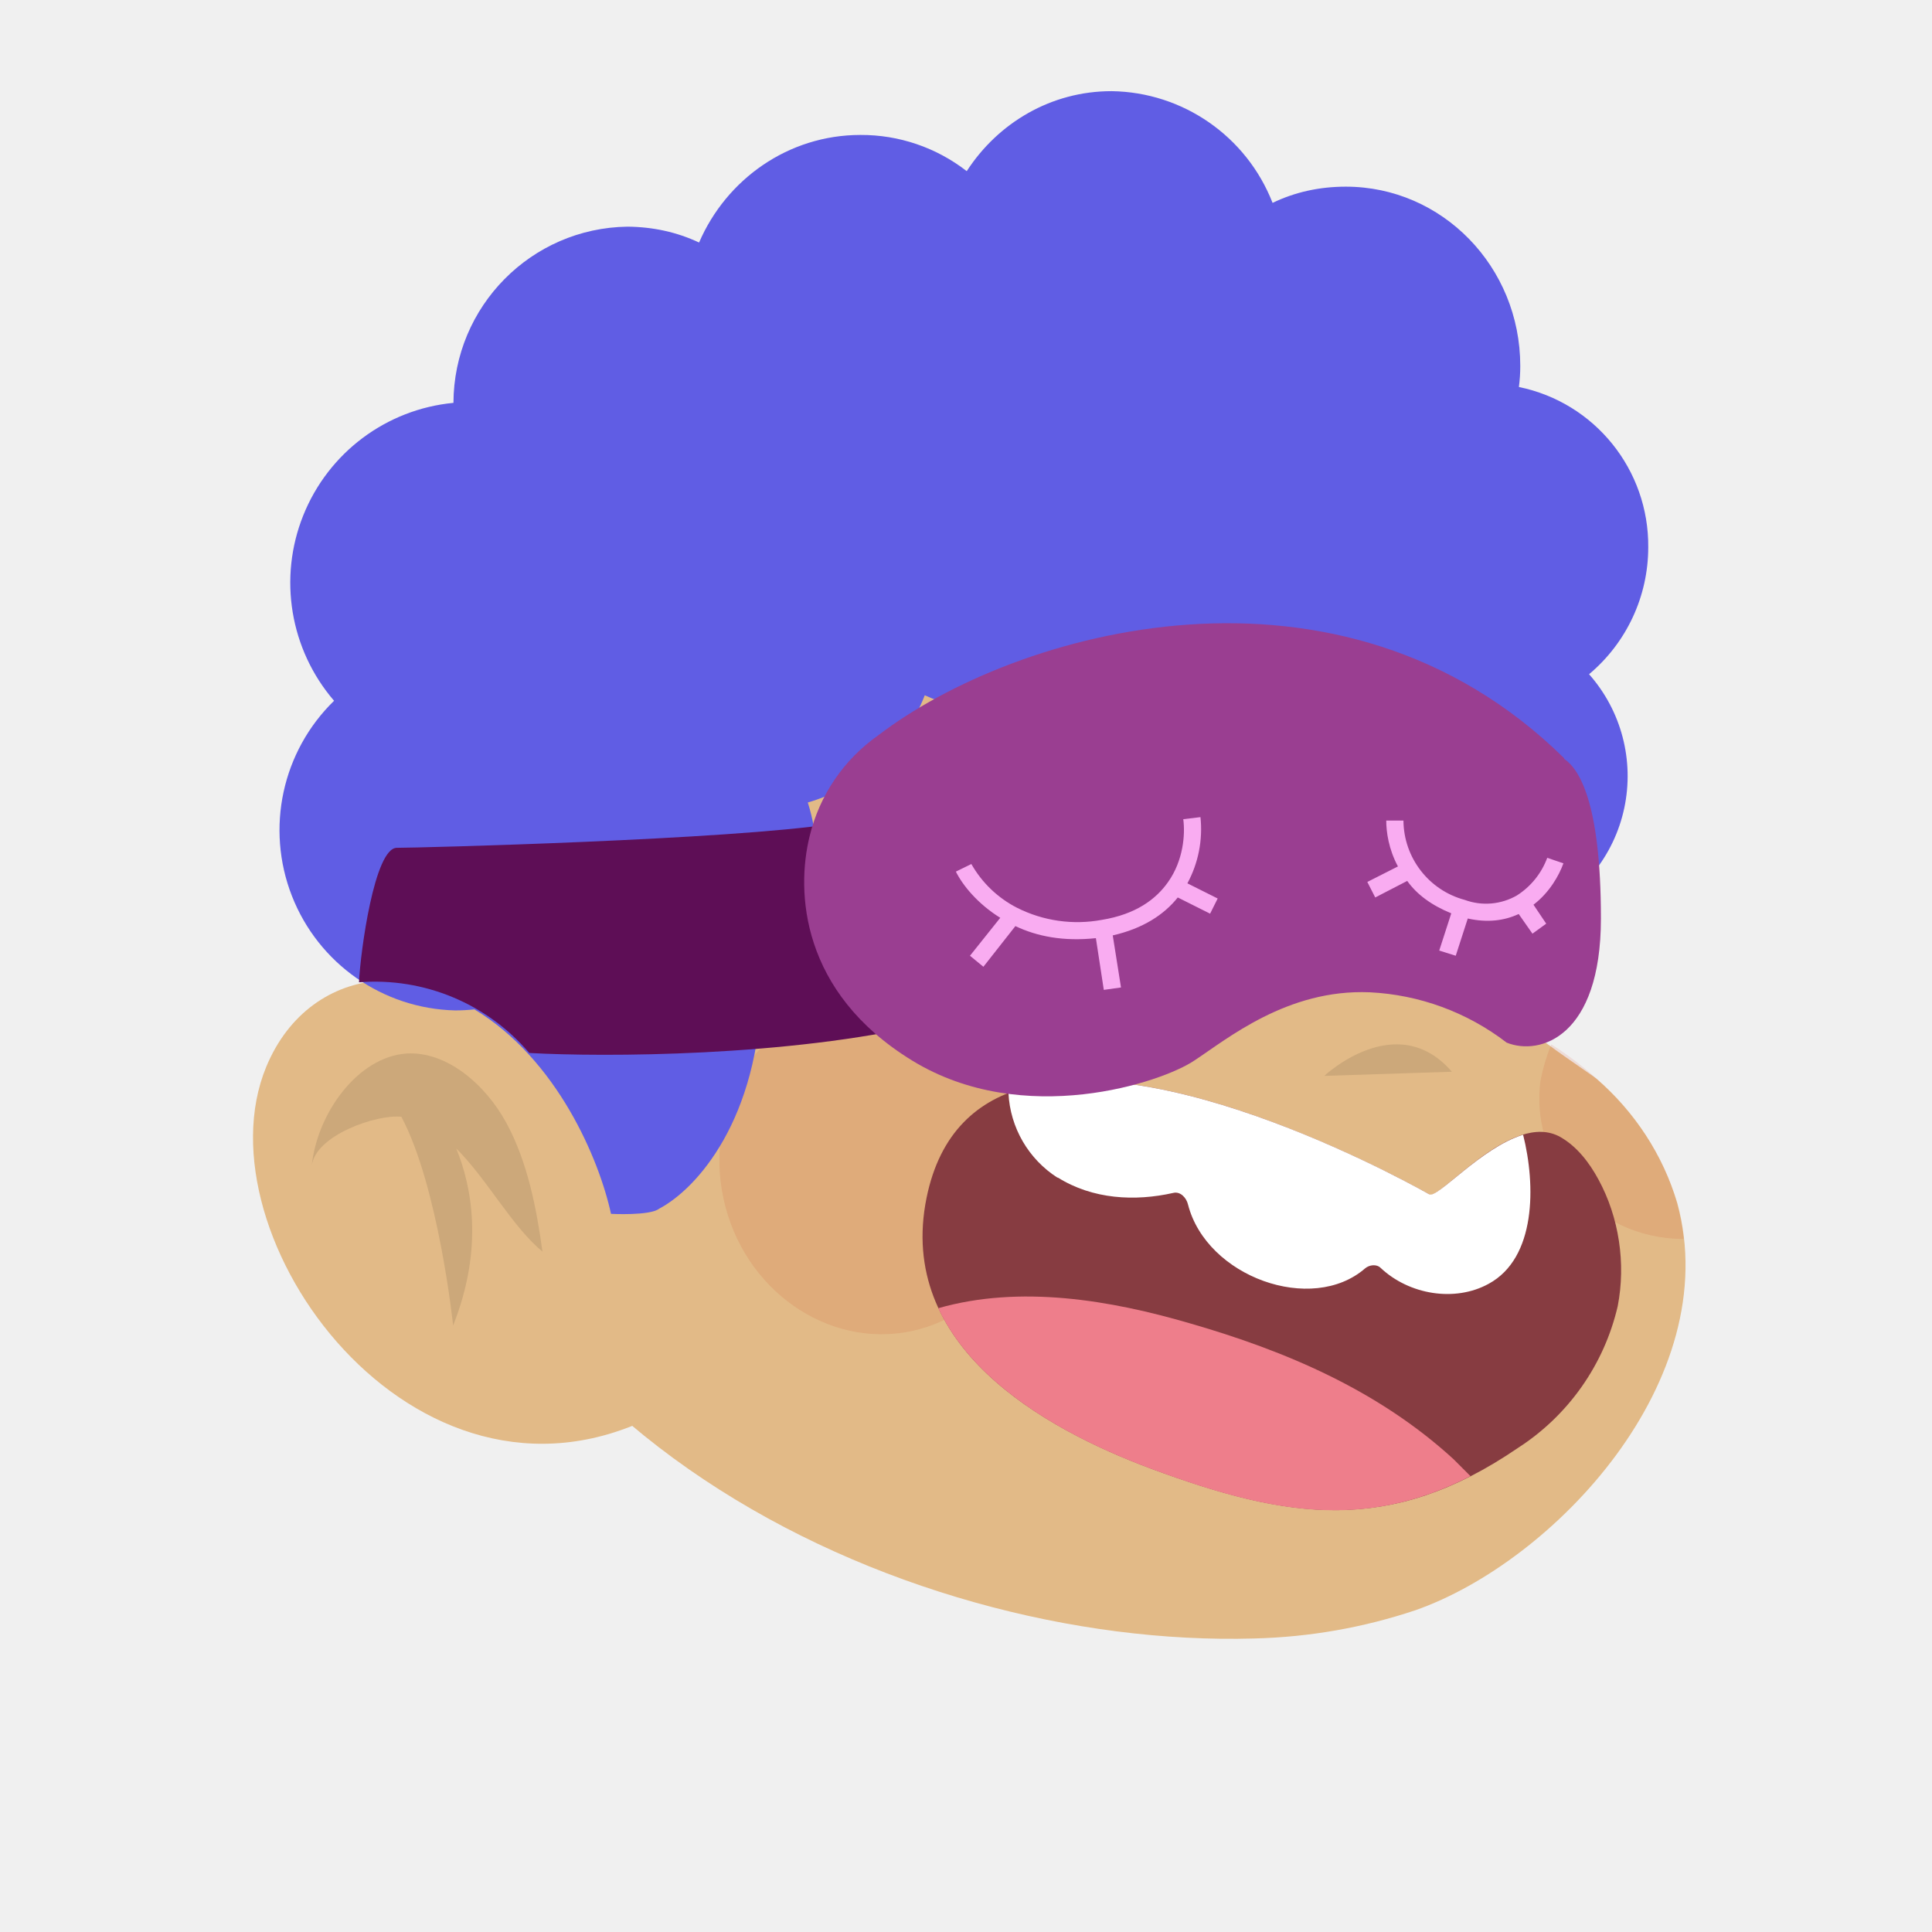
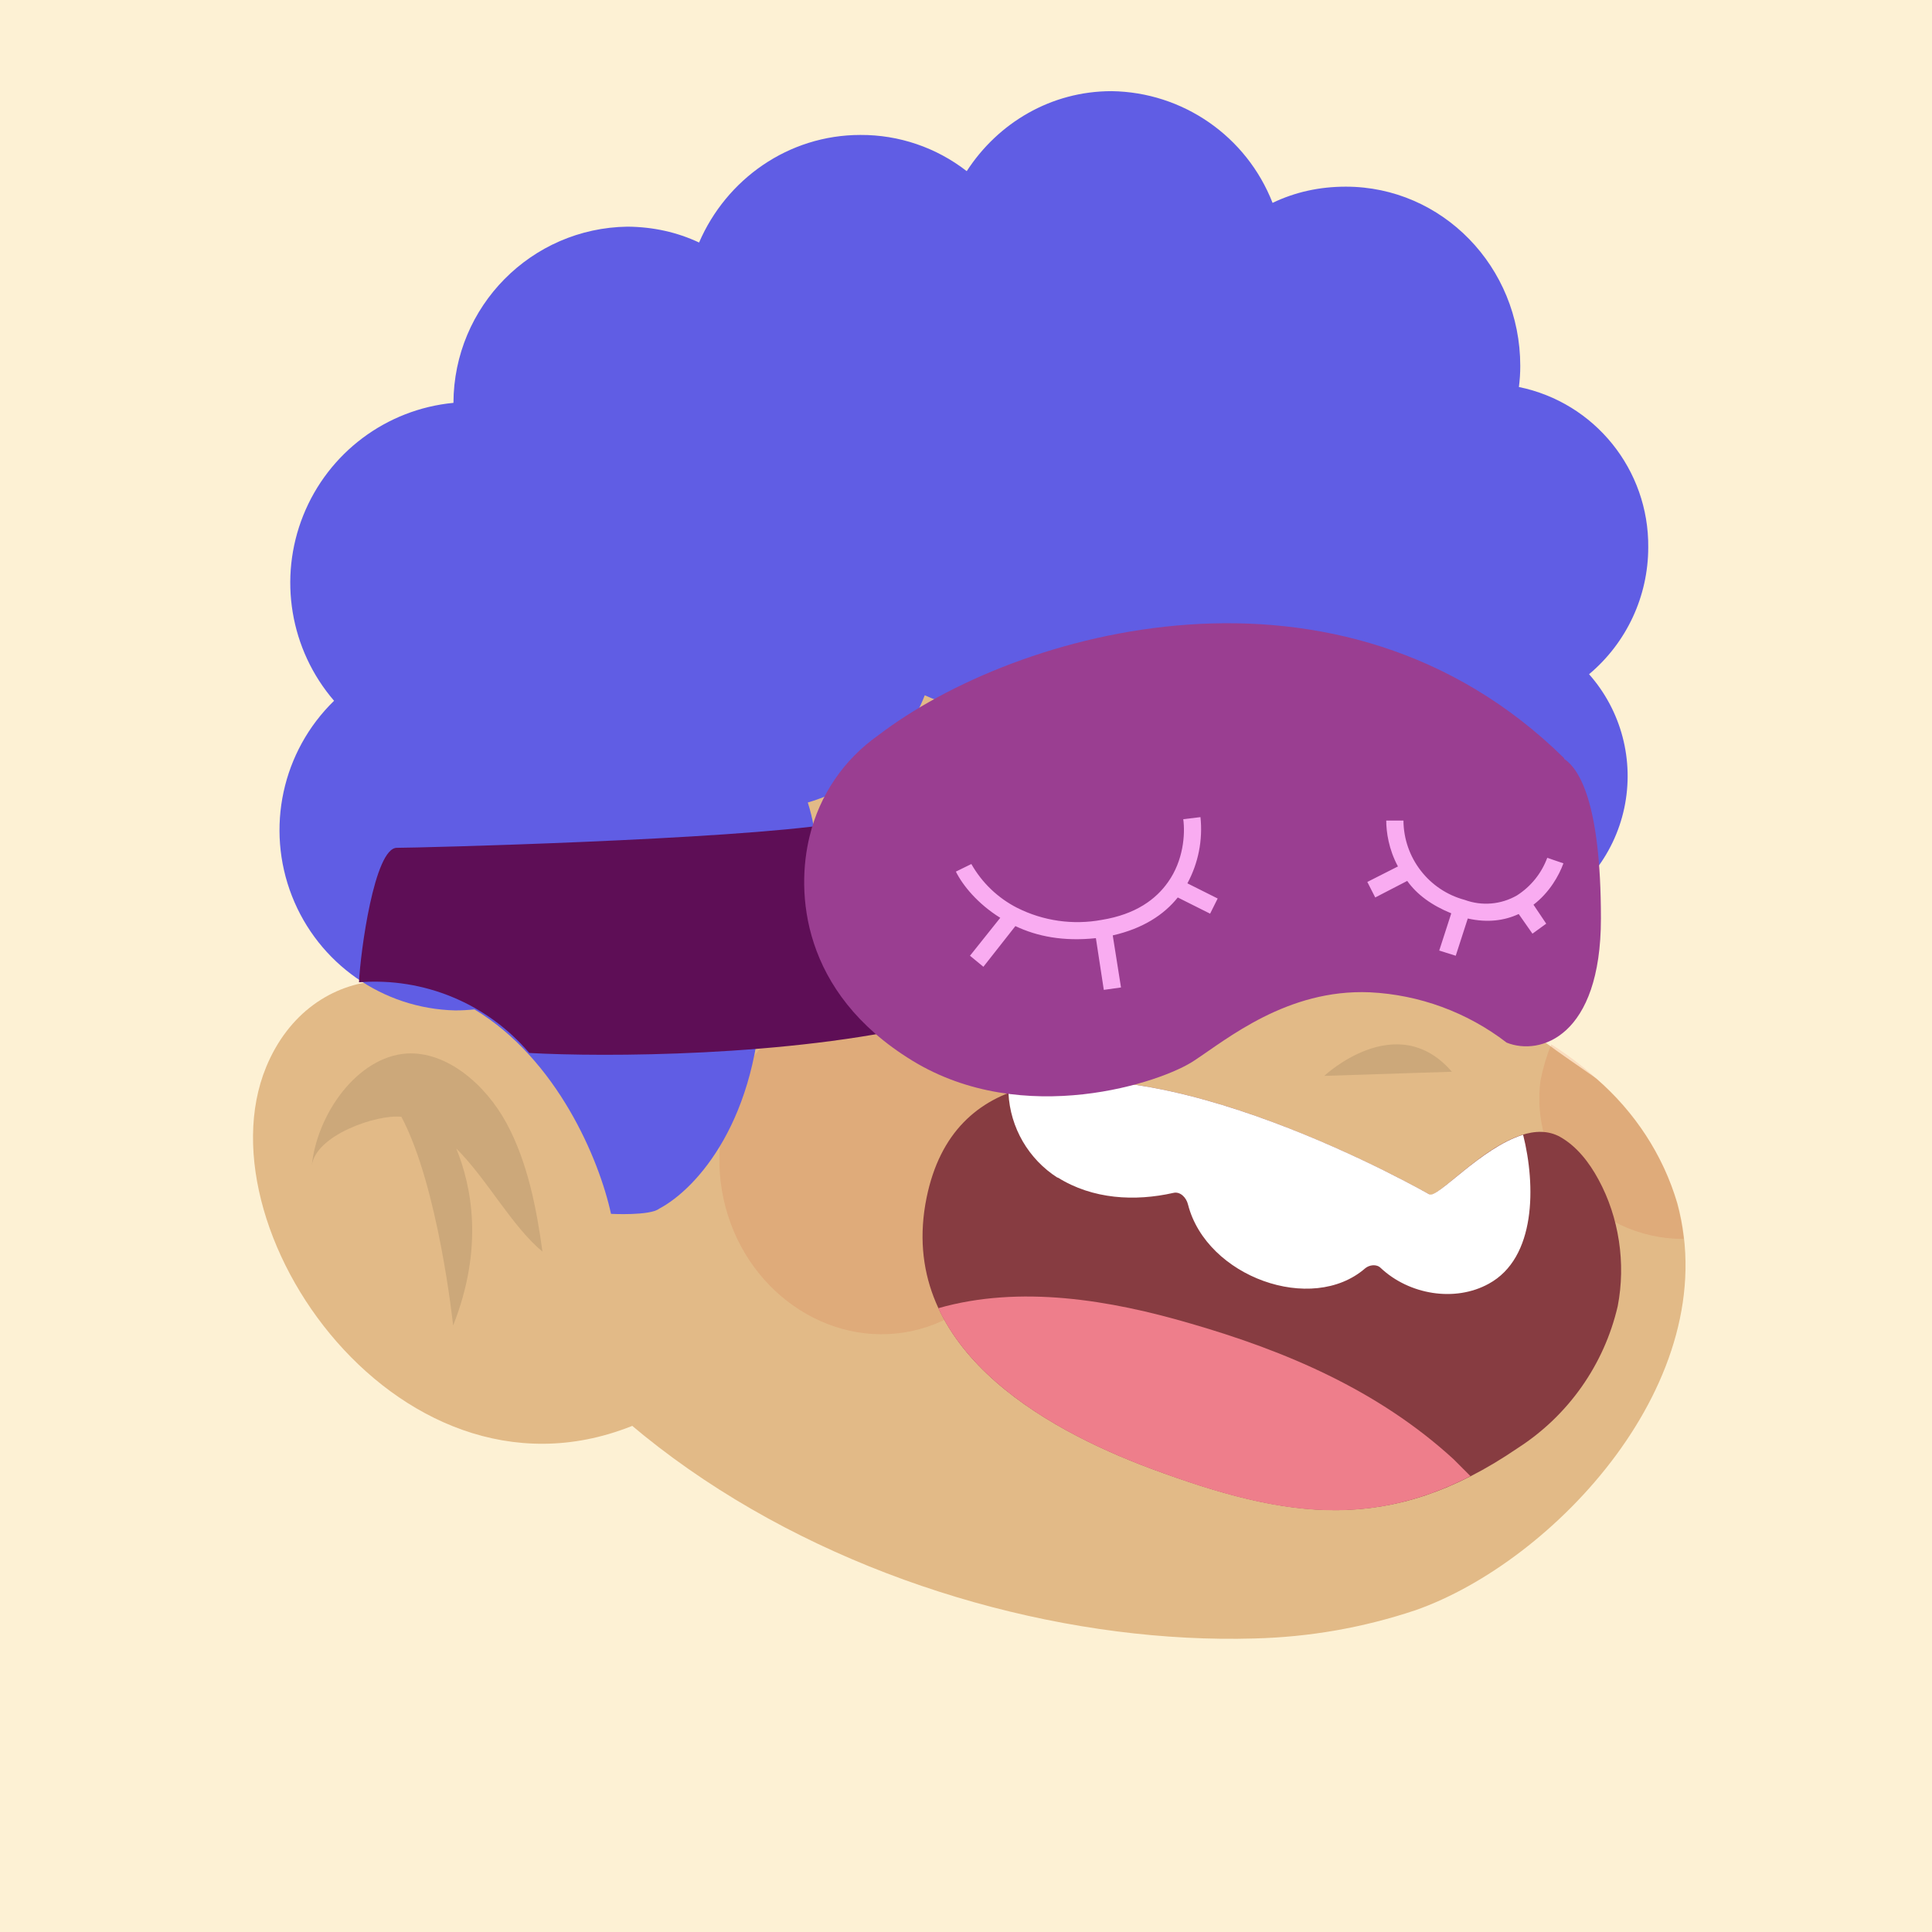
<svg xmlns="http://www.w3.org/2000/svg" viewBox="0 0 480 480" fill="none" shape-rendering="auto" aria-hidden="true">
  <defs>
    <g id="head-base-e5b68d2c">
      <path d="M264.2 5.4s131.6 20.6 121.6 208c0 .8 15.2 11 16.4 12a77 77 0 0 1 23.5 36.3c13.8 51.4-35.8 104.2-76 118.3q-22.7 7.6-46.7 8.2c-103.2 3-240-62.6-247-190.9q-.3-6.9-.2-13.8a203 203 0 0 1 15.4-70s57.5-142.6 193-108.1" fill="#e2ba87" />
      <path d="M389.1 215.5A57 57 0 0 0 386 226a40 40 0 0 0 8.5 30.3 42 42 0 0 0 33 15.7c-3.2-31.7-29-50.7-38.3-56.5m-185.5 83.3c24.5-5.3 39.6-31 33.9-57.5s-30.2-43.8-54.6-38.5-39.6 31-33.9 57.5 30.2 43.7 54.6 38.5" fill="#DC2400" opacity=".1" style="mix-blend-mode:multiply" />
      <path opacity=".1" d="M323.3 224.6s21-19.8 37-1.2Z" fill="black" />
      <path d="M128.8 323.6C59.4 358.4-3.7 271.1 16.5 222c12.9-31.3 50.4-33.8 72.2-5.1a185 185 0 0 1 29.1 59" fill="#e2ba87" />
      <path opacity=".1" d="M71.6 245.7c9 9 16.1 22.6 25 30-1.7-12.5-4.3-26-10.4-37.3-6.2-11.5-17.5-21-29-20.3-14.3 1-26 17.6-27.5 32.7 1-9 19-15.1 26-14.3 10.8 20.4 15 60.7 15 60.7 9-22.8 5.3-40.7.9-51.5" fill="black" />
    </g>
    <g id="mouth-openedSmile-e5b68d2c">
      <path d="M155.7 51c3 1.7 24.1-24.8 38.2-16.7 4.7 2.7 8.3 7.3 11 12.3 6 11 8 24.4 5.6 36.8a67 67 0 0 1-29 41.2c-37.3 25.5-67 20.7-106.7 6C43.4 118.9.8 95 9.6 51.9c15.5-76 146-1 146.1-1" fill="#873C41" />
      <path d="M47.7 46c10.2 6.4 22.5 7 33.6 4.5 2-.5 3.8 1.3 4.3 3.4 5.4 21 36 32 51.5 18.5 1.2-1 3.3-1.3 4.5-.1 8.3 7.8 21.6 10 31.4 4.6 13.8-7.5 13.7-28.6 10-43.3-12.2 3.7-25 18.7-27.3 17.3 0 0-80.1-46-122.3-29.4a31 31 0 0 0 14.3 24.6" fill="white" />
      <path d="M162.7 127.8c-22-20.1-48.9-31.4-76.2-39.3C63 81.6 36.8 77.2 13 84c11 23.5 39.2 38.2 61.7 46.6 34.8 12.9 61.8 18.2 93 2.2z" fill="#EE7E8B" />
    </g>
    <g id="eyes-cheery-e5b68d2c">
      <path d="M16.5 89.6c8.9-.2 17.7 3 25.5 7.7a24 24 0 0 0 5.2-21.5c-2.5-12-11.8-20-20.9-18S12 71.3 14.3 83.3q.8 3.4 2.2 6.3M132.3 91q2-4.4 2-10.2c-.2-9.5-5.3-17.2-11.4-17.2s-11 7.8-10.8 17.4c.1 5.2 1.7 9.9 4.2 13q7.6-3 16-3" fill="#2A1200" />
      <path d="M49.7 19a44 44 0 0 0-38.2 13.3c-3.2 3.4-4 9.3-.8 13 3 3.6 8.7 4.6 12 1l3.3-3c.3-.3 1.3-.8 1.6-1.2l.5-.4a38 38 0 0 1 6-3l1.7-.5a35 35 0 0 1 6.3-1.2h2l4.3.5c4.4.7 9-3.6 9.1-8.4.2-5.3-3-9.3-7.8-10m91.8 15.7a31 31 0 0 0-20.1-12.6c-2.1-.4-4.6.4-6.3 1.8a10 10 0 0 0-3.1 6.2c-.2 2.4.3 5 1.8 6.8a9 9 0 0 0 5.7 3.5q.6 0 1.1.3l3.3 1.4q1.7 1.2 3.3 2.7l1 1.3a9 9 0 0 0 5.7 3.5c2.1.2 4.7-.4 6.3-2 1.7-1.5 3-3.6 3.1-6q.4-3.9-1.8-7" fill="#71472D" />
    </g>
    <g id="hair-curlyShortHair-e5b68d2c">
      <path d="M398.9 248a45 45 0 0 0 36.3 13.3c5 17.3 8.5 37 9.6 59.9a44.5 44.5 0 0 0 15-70.1 48 48 0 0 0 17.2-36.8 47 47 0 0 0-37.6-46.5q.4-3 .4-6.1c0-28.8-22.7-52-50.7-52q-11.5 0-21.3 4.7A51 51 0 0 0 321 82c-17.6 0-33 9.2-42.1 23.2A50 50 0 0 0 248 94.7c-21 0-39 12.9-46.9 31.2q-9.6-4.5-20.8-4.6a51.3 51.3 0 0 0-50.6 51.1A52.4 52.4 0 0 0 95 258.8a52.3 52.3 0 0 0 35.2 89.8q2.8 0 5.6-.3c24.1 14.5 36.3 43.6 39.7 59.3 0 0 11.3.6 14-1.5 11-5.8 29-25.9 29.8-64.5a52 52 0 0 0 13.4-53.3 52 52 0 0 0 34-31.1A50 50 0 0 0 328 241a46.3 46.3 0 0 0 70.9 7" fill="#605de4" />
    </g>
    <g id="accessories-sleepMask-e5b68d2c">
      <path d="M15.2 163c6.5 0 97-2.3 127-7l27.5 58c-40.8 9.6-94.3 9.7-116 8.5A59 59 0 0 0 4.2 202c.4-8.8 4.5-39 11-39" fill="#5E0E56" />
      <path d="M354.5 137c-65.2-64-159.5-37.1-199.4-6.6a50 50 0 0 0-19.9 29.2c-4 16.1-2.6 45.3 29.8 65.1s72.7 6.3 82 0c9.5-6.2 27-20.8 51-19.8a71 71 0 0 1 39.8 14.6c9.7 3.9 27.4-1.7 27.4-36 0-34.1-6.5-43.5-10.7-46.3" fill="#9A3E91" />
      <path fill-rule="evenodd" clip-rule="evenodd" d="M245 173.3a33 33 0 0 0 3.8-19.2l-5 .6c.6 4.5 0 12-4.4 18.2-3.5 5-9.4 9.4-19.3 11a39 39 0 0 1-24.6-3.5 32 32 0 0 1-13.3-12.7l-4.5 2.2c2 4 6.3 9.3 12.9 13.4l-8.8 11 3.9 3.2 9.3-11.8c6.3 3 14 4.5 23.4 3.5l2.3 15 5-.7-2.4-15.1c8.8-2 14.9-6 18.9-11l9.4 4.7 2.2-4.4zm100.6 6.2c4.6-3.5 7.4-8.4 8.7-12l-4.7-1.6a22 22 0 0 1-8.8 10.9 18 18 0 0 1-15.2 1.3 24 24 0 0 1-17.8-23h-5c0 3.3.7 8.3 3.4 13.3l-8.9 4.5 2.3 4.5 9.3-4.8q4.2 5.9 12.8 9.4l-3.5 10.8 4.8 1.5 3.5-10.8c5.8 1.3 10.7.6 14.8-1.3l4 5.7 4-2.9z" fill="#F9ACF1" />
    </g>
    <clipPath id="clip-e5b68d2c">
      <rect width="480" height="480" rx="0" ry="0" />
    </clipPath>
  </defs>
  <g clip-path="url(#clip-e5b68d2c)">
+     <rect width="480" height="480" fill="#fdf1d4" />
    <use transform="matrix(.85682 0 0 .85439 52 75.4)" href="#head-base-e5b68d2c" />
    <use transform="matrix(.85472 0 0 .855 222 253.2)" href="#mouth-openedSmile-e5b68d2c" />
    <use transform="matrix(.85472 0 0 .855 261.6 170.8)" href="#eyes-cheery-e5b68d2c" />
    <use transform="matrix(.85472 0 0 .85667 1.8 -47.6)" href="#hair-curlyShortHair-e5b68d2c" />
    <use transform="matrix(.85472 0 0 .85667 85.6 71)" href="#accessories-sleepMask-e5b68d2c" />
  </g>
</svg>
